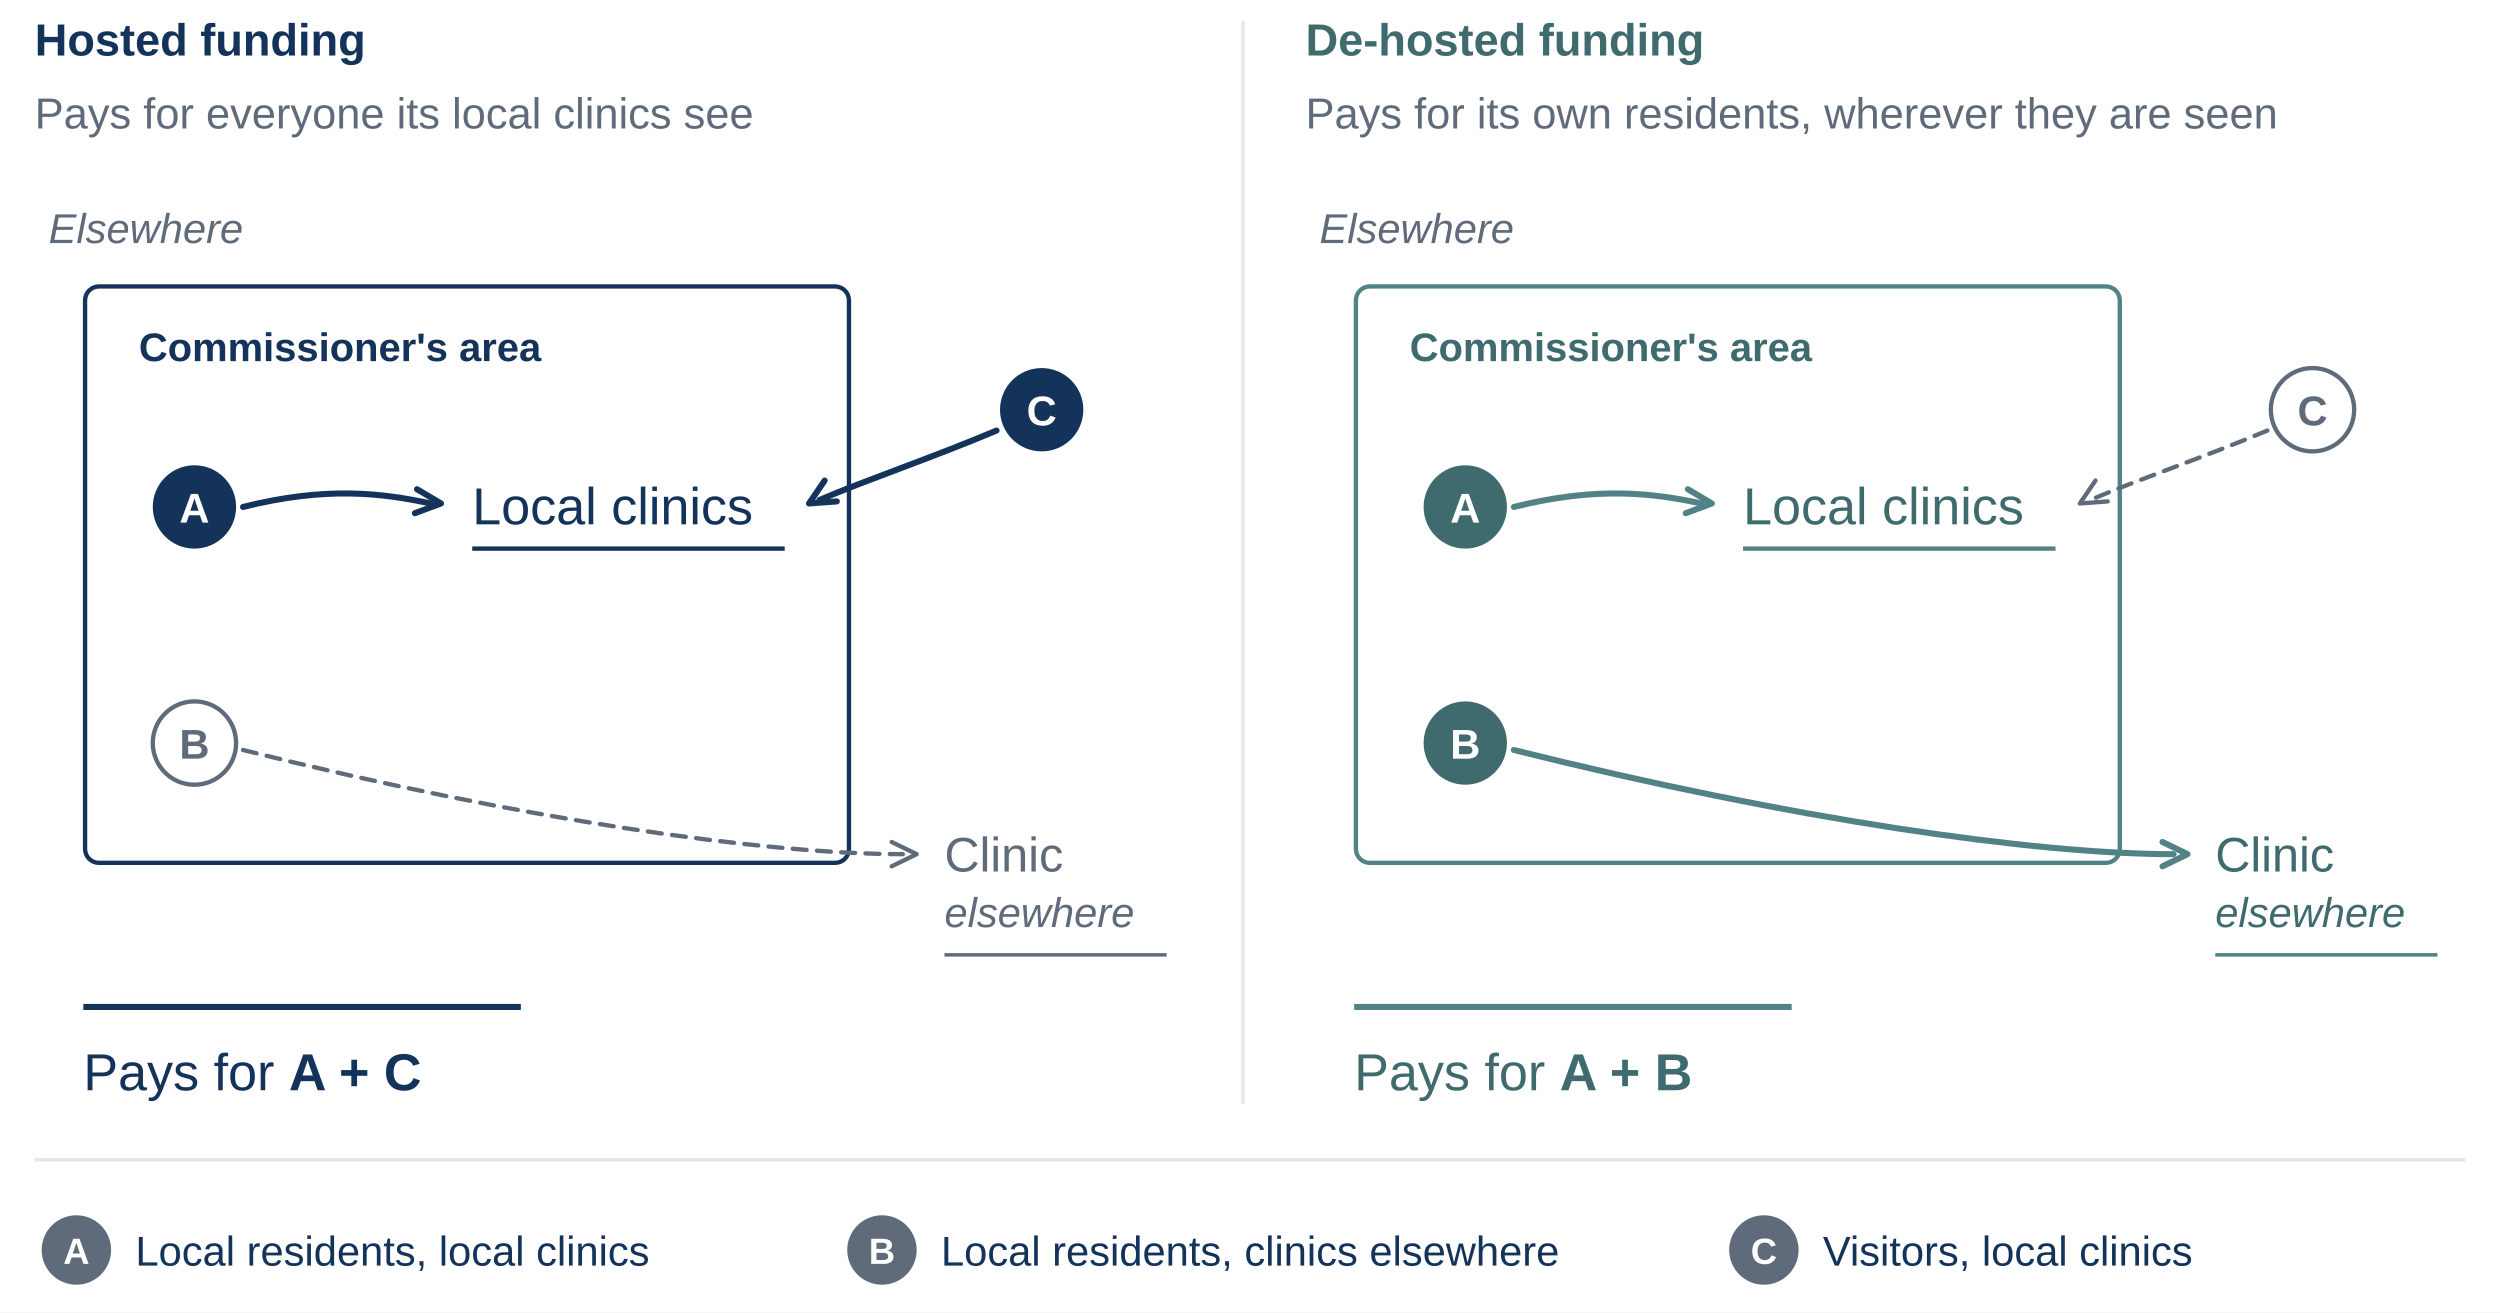
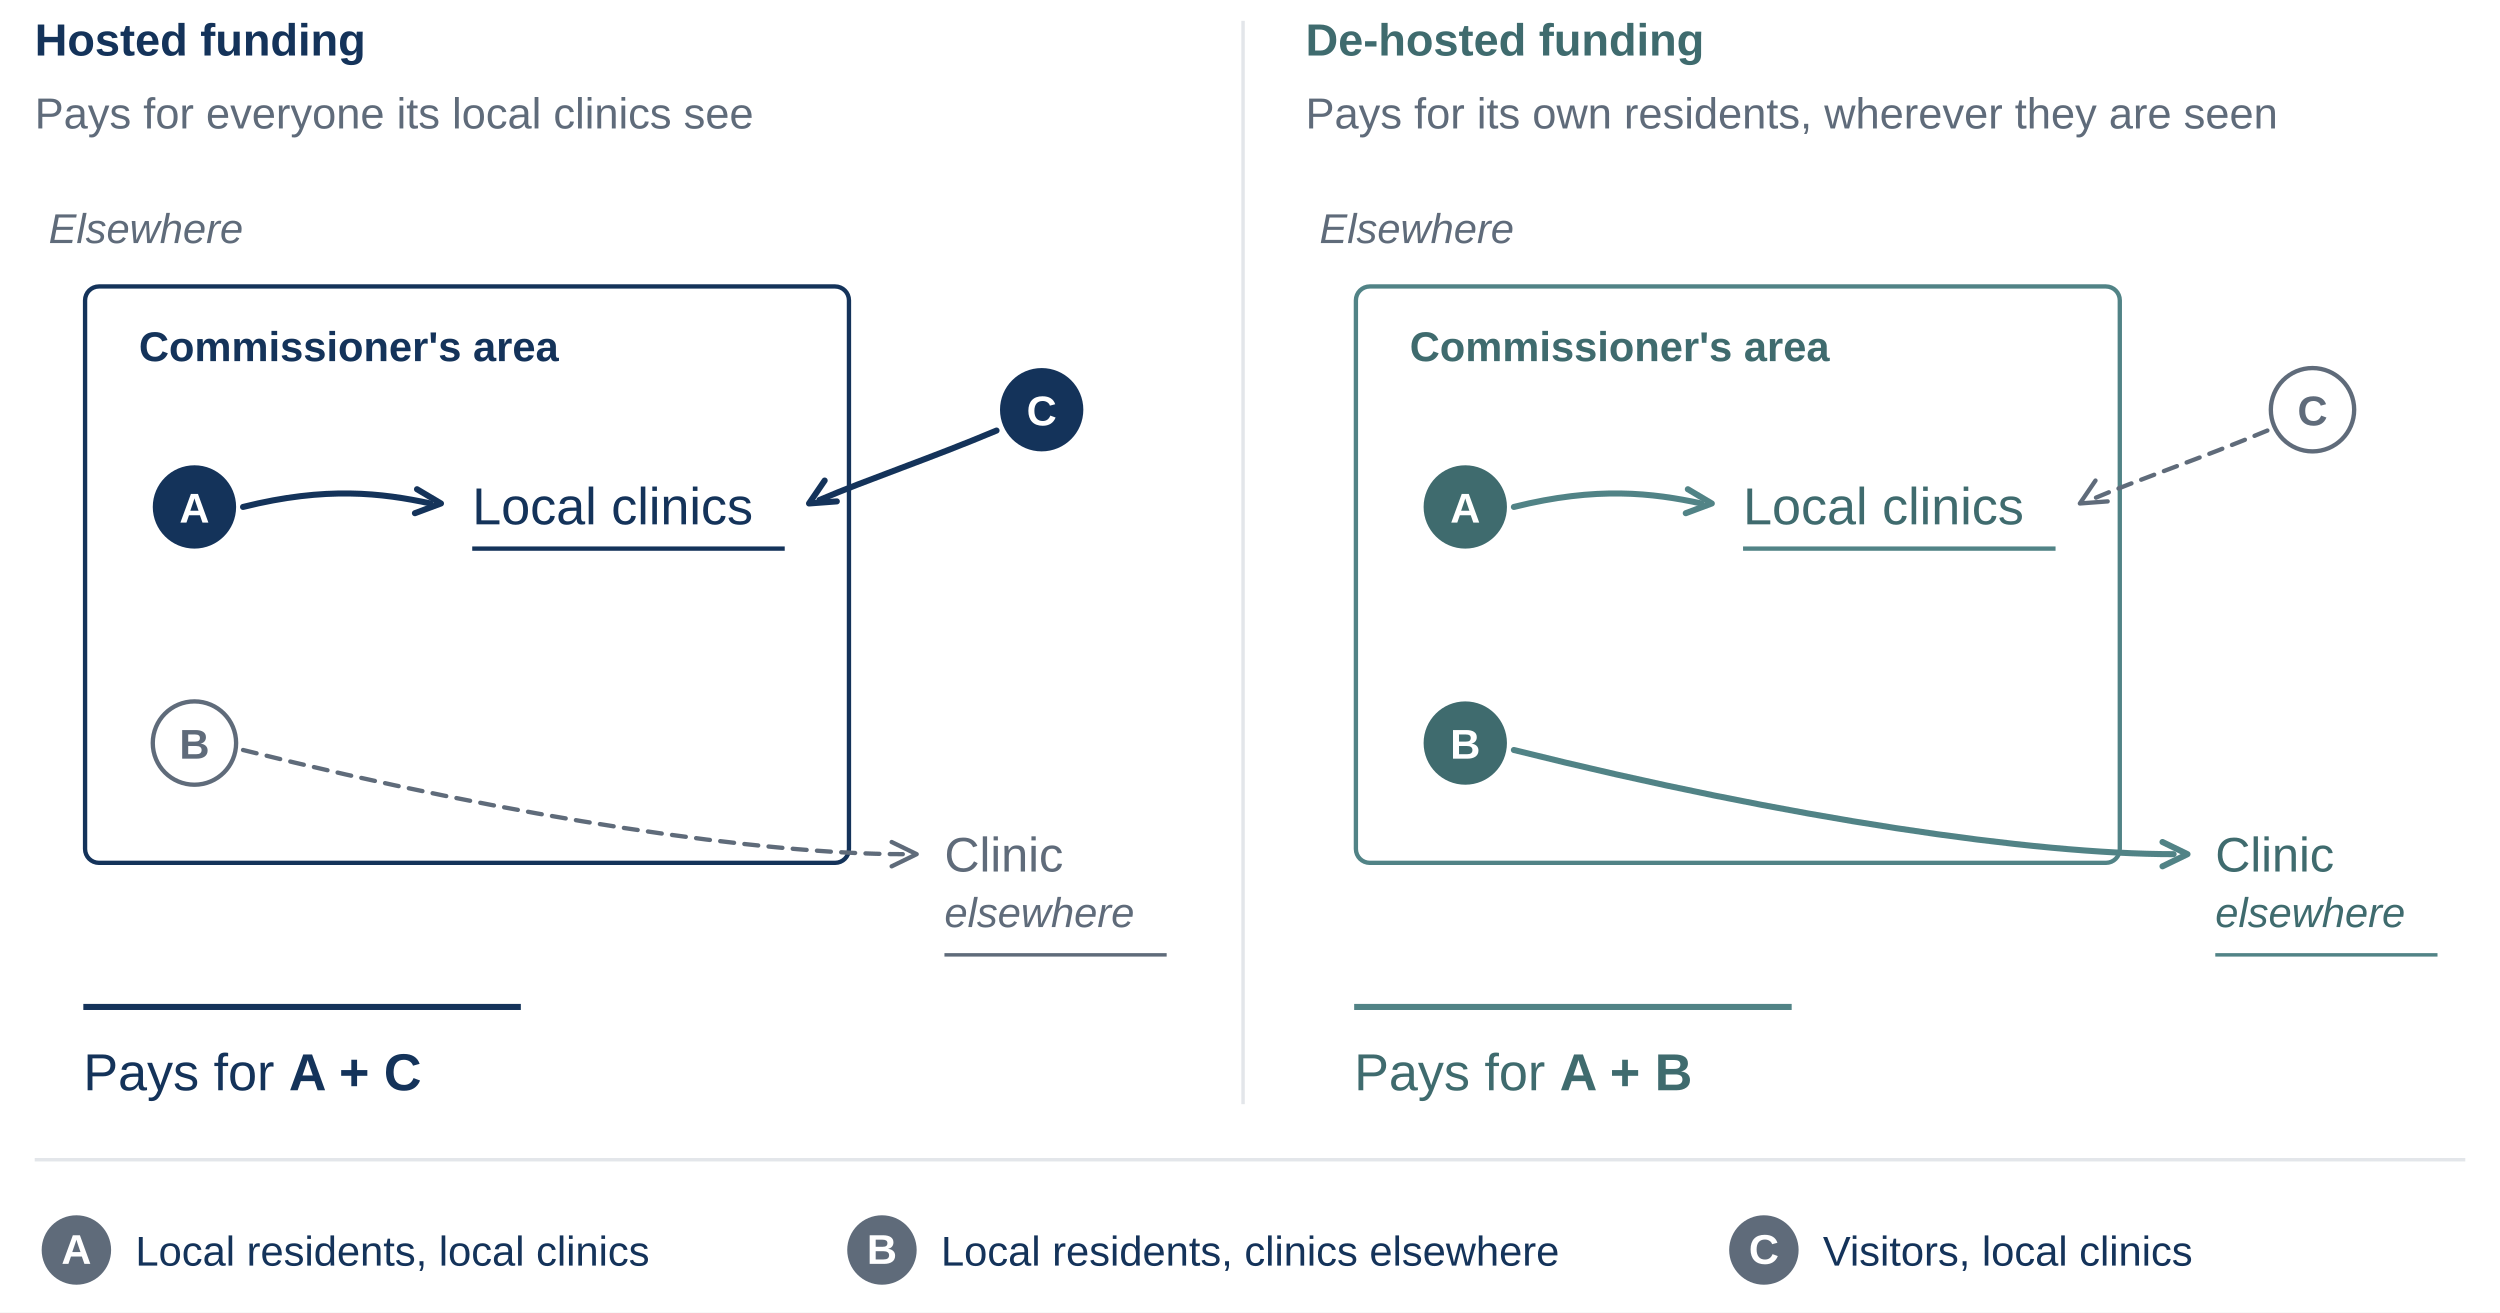
<svg xmlns="http://www.w3.org/2000/svg" viewBox="0 0 720 378" width="720" height="378" role="img" aria-label="Under hosted funding a commissioner pays for everyone its local clinics see: local residents and visitors. Under de-hosted funding it pays for its own residents, wherever they are seen." font-family="Arial, Helvetica, sans-serif">
  <rect width="720" height="378" fill="#ffffff" />
  <g transform="translate(0,0)">
    <text x="10" y="16" font-size="13" font-weight="bold" fill="#14335a">Hosted funding</text>
    <text x="10" y="37" font-size="12.5" fill="#5f6b7a">Pays for everyone its local clinics see</text>
    <text x="14" y="70" font-size="12" font-style="italic" fill="#5f6b7a">Elsewhere</text>
    <rect x="24.5" y="82.5" width="220" height="166" rx="4" fill="none" stroke="#14335a" stroke-width="1.25" />
-     <text x="40" y="104" font-size="11.5" font-weight="bold" fill="#14335a">Commissioner's area</text>
+     <text x="40" y="104" font-size="12" font-weight="bold" fill="#14335a">Commissioner's area</text>
    <circle cx="56" cy="146" r="12" fill="#14335a" />
    <text x="56" y="150.5" font-size="12" text-anchor="middle" font-weight="bold" fill="#ffffff">A</text>
    <path d="M70 146 C94 140, 110 142, 124 145" fill="none" stroke="#14335a" stroke-width="1.75" stroke-linecap="round" stroke-linejoin="round" />
    <path d="M119.5 147.8 L127 145 L120.1 140.9" fill="none" stroke="#14335a" stroke-width="1.75" stroke-linecap="round" stroke-linejoin="round" />
    <text x="136" y="151" font-size="15" fill="#14335a">Local clinics</text>
    <line x1="136" y1="158" x2="226" y2="158" stroke="#14335a" stroke-width="1.25" />
    <circle cx="300" cy="118" r="12" fill="#14335a" />
    <text x="300" y="122.5" font-size="12" text-anchor="middle" font-weight="bold" fill="#ffffff">C</text>
    <path d="M287 124 C268 132, 250 138, 236 144" fill="none" stroke="#14335a" stroke-width="1.75" stroke-linecap="round" stroke-linejoin="round" />
    <path d="M237.5 138.4 L233 145 L241.0 144.4" fill="none" stroke="#14335a" stroke-width="1.75" stroke-linecap="round" stroke-linejoin="round" />
    <circle cx="56" cy="214" r="12" fill="#ffffff" stroke="#5f6b7a" stroke-width="1.25" />
    <text x="56" y="218.5" font-size="12" text-anchor="middle" font-weight="bold" fill="#5f6b7a">B</text>
    <path d="M70 216 C150 236, 220 246, 260 246" fill="none" stroke="#5f6b7a" stroke-width="1.25" stroke-dasharray="4 3" stroke-linecap="round" stroke-linejoin="round" />
    <path d="M256.8 249.5 L264 246 L256.8 242.5" fill="none" stroke="#5f6b7a" stroke-width="1.25" stroke-linecap="round" stroke-linejoin="round" />
    <text x="272" y="251" font-size="14" fill="#5f6b7a">Clinic</text>
    <text x="272" y="267" font-size="12" font-style="italic" fill="#5f6b7a">elsewhere</text>
    <line x1="272" y1="275" x2="336" y2="275" stroke="#5f6b7a" stroke-width="1" />
    <line x1="24" y1="290" x2="150" y2="290" stroke="#14335a" stroke-width="1.75" />
    <text x="24" y="314" font-size="15" fill="#14335a">Pays for <tspan font-weight="bold">A + C</tspan>
    </text>
  </g>
  <g transform="translate(366,0)">
    <text x="10" y="16" font-size="13" font-weight="bold" fill="#3f6b6e">De-hosted funding</text>
    <text x="10" y="37" font-size="12.5" fill="#5f6b7a">Pays for its own residents, wherever they are seen</text>
    <text x="14" y="70" font-size="12" font-style="italic" fill="#5f6b7a">Elsewhere</text>
    <rect x="24.5" y="82.5" width="220" height="166" rx="4" fill="none" stroke="#518386" stroke-width="1.25" />
-     <text x="40" y="104" font-size="11.5" font-weight="bold" fill="#3f6b6e">Commissioner's area</text>
+     <text x="40" y="104" font-size="12" font-weight="bold" fill="#3f6b6e">Commissioner's area</text>
    <circle cx="56" cy="146" r="12" fill="#3f6b6e" />
    <text x="56" y="150.5" font-size="12" text-anchor="middle" font-weight="bold" fill="#ffffff">A</text>
    <path d="M70 146 C94 140, 110 142, 124 145" fill="none" stroke="#518386" stroke-width="1.75" stroke-linecap="round" stroke-linejoin="round" />
    <path d="M119.5 147.8 L127 145 L120.1 140.9" fill="none" stroke="#518386" stroke-width="1.75" stroke-linecap="round" stroke-linejoin="round" />
    <text x="136" y="151" font-size="15" fill="#3f6b6e">Local clinics</text>
    <line x1="136" y1="158" x2="226" y2="158" stroke="#518386" stroke-width="1.25" />
    <circle cx="300" cy="118" r="12" fill="#ffffff" stroke="#5f6b7a" stroke-width="1.25" />
    <text x="300" y="122.5" font-size="12" text-anchor="middle" font-weight="bold" fill="#5f6b7a">C</text>
    <path d="M287 124 C268 132, 250 138, 236 144" fill="none" stroke="#5f6b7a" stroke-width="1.25" stroke-dasharray="4 3" stroke-linecap="round" stroke-linejoin="round" />
    <path d="M237.5 138.4 L233 145 L241.0 144.4" fill="none" stroke="#5f6b7a" stroke-width="1.25" stroke-linecap="round" stroke-linejoin="round" />
    <circle cx="56" cy="214" r="12" fill="#3f6b6e" />
    <text x="56" y="218.5" font-size="12" text-anchor="middle" font-weight="bold" fill="#ffffff">B</text>
    <path d="M70 216 C150 236, 220 246, 260 246" fill="none" stroke="#518386" stroke-width="1.75" stroke-linecap="round" stroke-linejoin="round" />
    <path d="M256.8 249.5 L264 246 L256.8 242.5" fill="none" stroke="#518386" stroke-width="1.75" stroke-linecap="round" stroke-linejoin="round" />
    <text x="272" y="251" font-size="14" fill="#3f6b6e">Clinic</text>
    <text x="272" y="267" font-size="12" font-style="italic" fill="#3f6b6e">elsewhere</text>
    <line x1="272" y1="275" x2="336" y2="275" stroke="#518386" stroke-width="1" />
    <line x1="24" y1="290" x2="150" y2="290" stroke="#518386" stroke-width="1.75" />
    <text x="24" y="314" font-size="15" fill="#3f6b6e">Pays for <tspan font-weight="bold">A + B</tspan>
    </text>
  </g>
  <line x1="358" y1="6" x2="358" y2="318" stroke="#e3e6ea" stroke-width="1" />
  <line x1="10" y1="334" x2="710" y2="334" stroke="#e3e6ea" stroke-width="1" />
  <circle cx="22" cy="360" r="10" fill="#5f6b7a" />
-   <text x="22" y="364" font-size="10.5" text-anchor="middle" font-weight="bold" fill="#ffffff">A</text>
+   <text x="22" y="364" font-size="12" text-anchor="middle" font-weight="bold" fill="#ffffff">A</text>
  <text x="39" y="364.5" font-size="12" fill="#14335a">Local residents, local clinics</text>
  <circle cx="254" cy="360" r="10" fill="#5f6b7a" />
-   <text x="254" y="364" font-size="10.5" text-anchor="middle" font-weight="bold" fill="#ffffff">B</text>
+   <text x="254" y="364" font-size="12" text-anchor="middle" font-weight="bold" fill="#ffffff">B</text>
  <text x="271" y="364.5" font-size="12" fill="#14335a">Local residents, clinics elsewhere</text>
  <circle cx="508" cy="360" r="10" fill="#5f6b7a" />
-   <text x="508" y="364" font-size="10.5" text-anchor="middle" font-weight="bold" fill="#ffffff">C</text>
+   <text x="508" y="364" font-size="12" text-anchor="middle" font-weight="bold" fill="#ffffff">C</text>
  <text x="525" y="364.5" font-size="12" fill="#14335a">Visitors, local clinics</text>
</svg>
